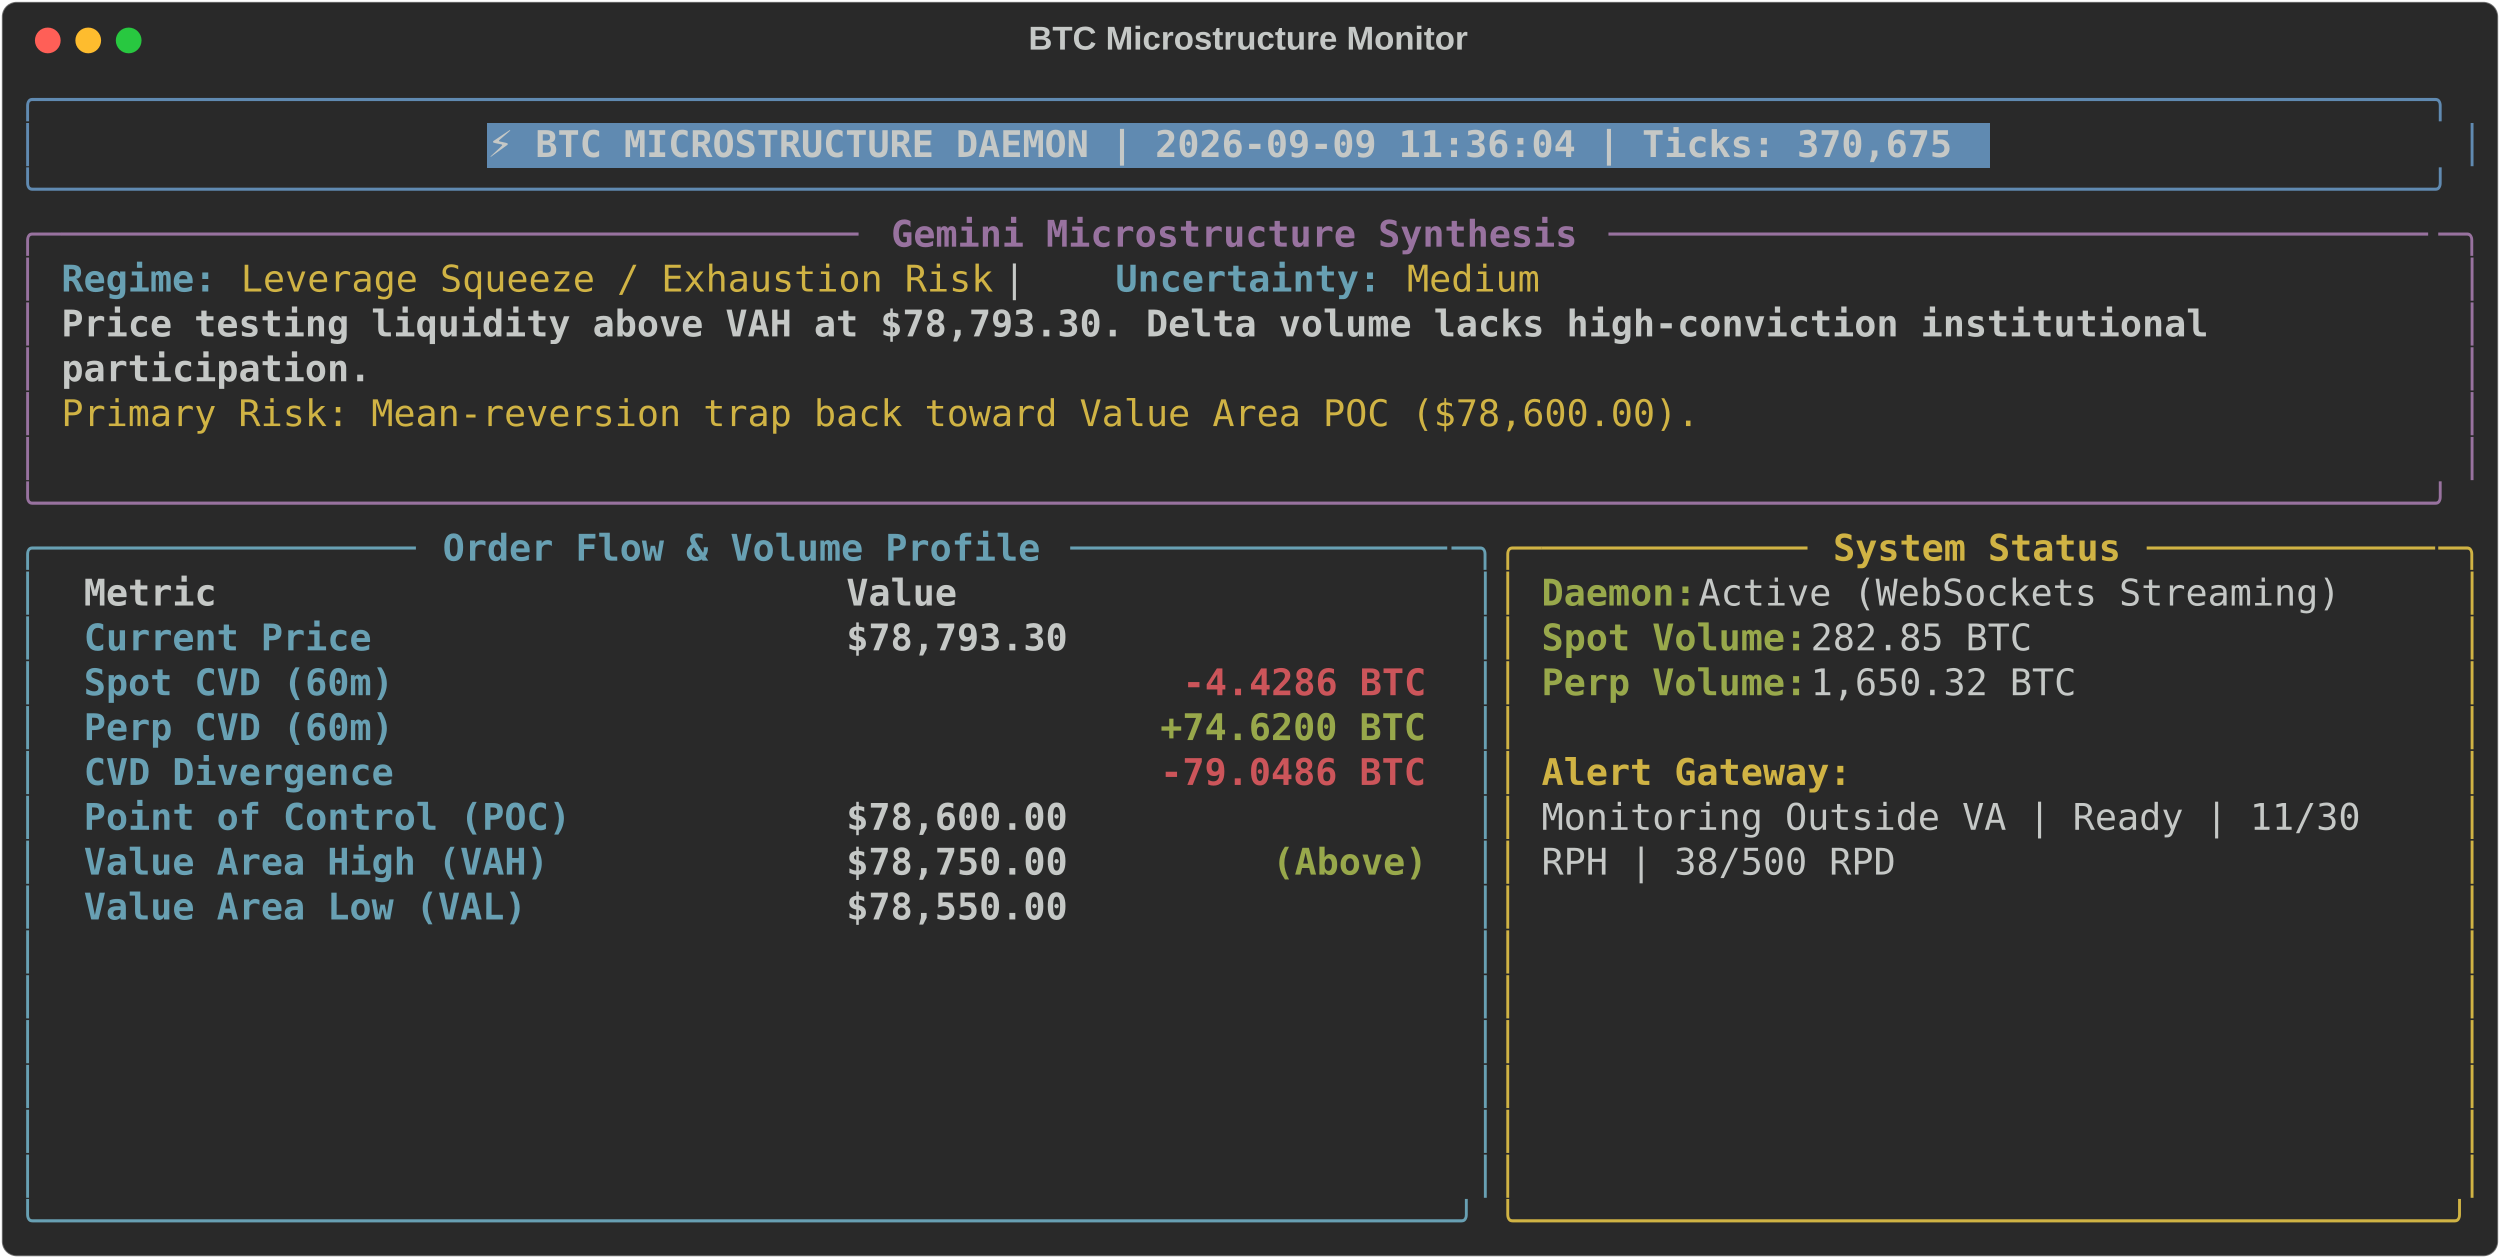
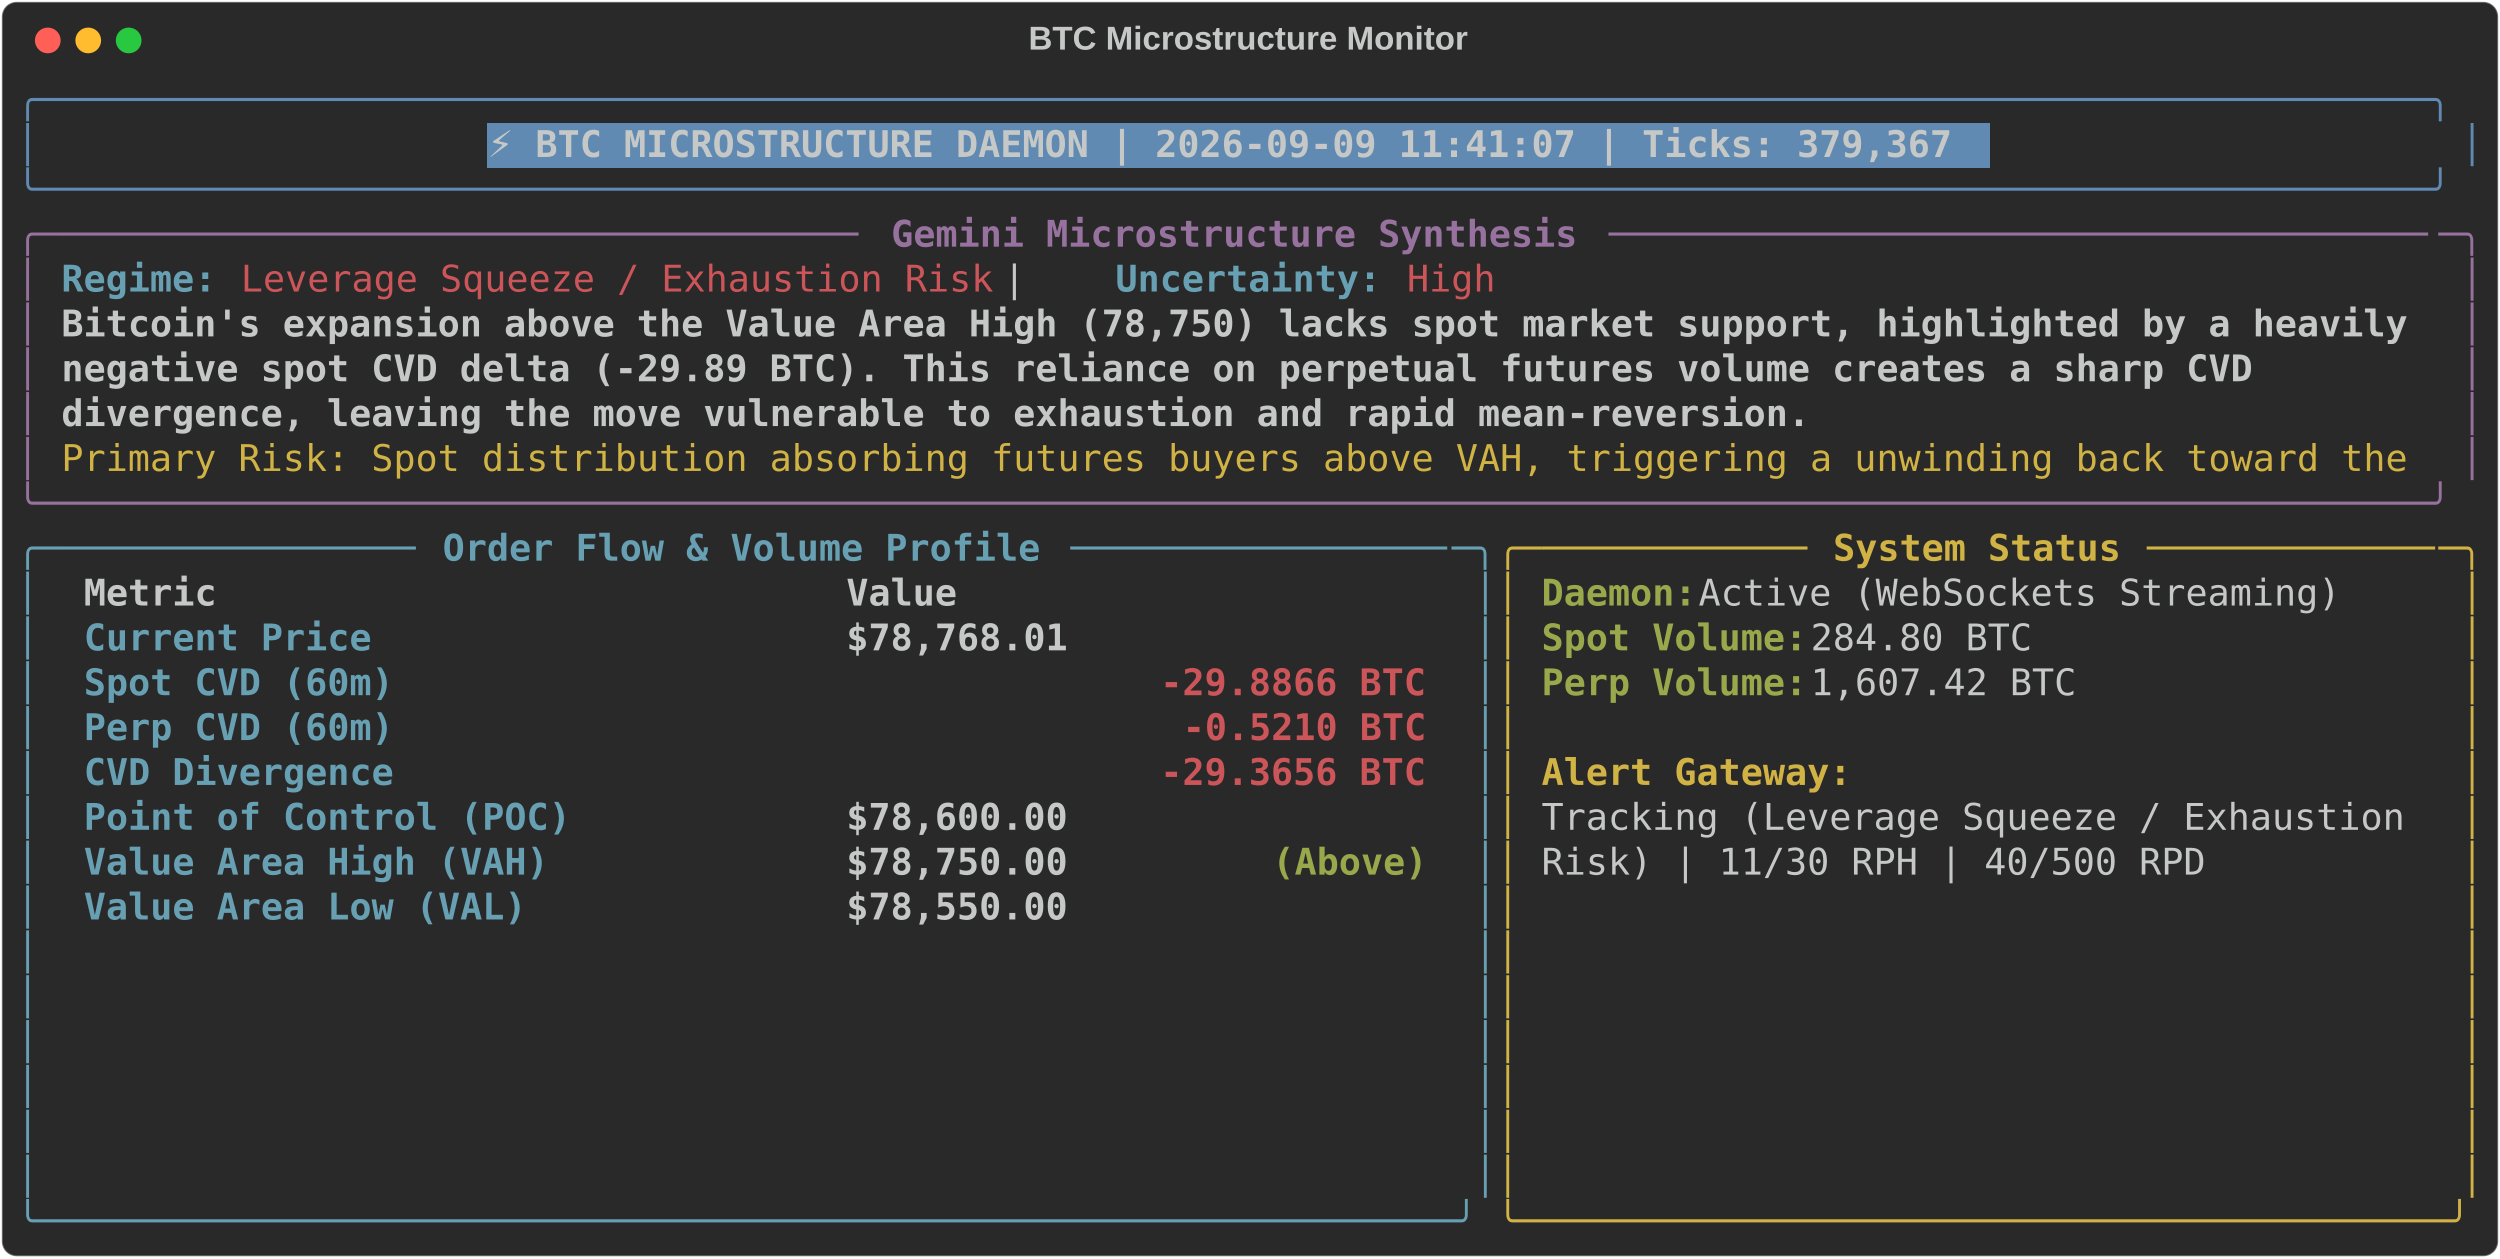
<svg xmlns="http://www.w3.org/2000/svg" class="rich-terminal" viewBox="0 0 1360 684.4">
  <style>

    @font-face {
        font-family: "Fira Code";
        src: local("FiraCode-Regular"),
                url("https://cdnjs.cloudflare.com/ajax/libs/firacode/6.2.0/woff2/FiraCode-Regular.woff2") format("woff2"),
                url("https://cdnjs.cloudflare.com/ajax/libs/firacode/6.2.0/woff/FiraCode-Regular.woff") format("woff");
        font-style: normal;
        font-weight: 400;
    }
    @font-face {
        font-family: "Fira Code";
        src: local("FiraCode-Bold"),
                url("https://cdnjs.cloudflare.com/ajax/libs/firacode/6.2.0/woff2/FiraCode-Bold.woff2") format("woff2"),
                url("https://cdnjs.cloudflare.com/ajax/libs/firacode/6.2.0/woff/FiraCode-Bold.woff") format("woff");
        font-style: bold;
        font-weight: 700;
    }

-     .terminal-677748131-matrix {
+     .terminal-413456417-matrix {
        font-family: Fira Code, monospace;
        font-size: 20px;
        line-height: 24.4px;
        font-variant-east-asian: full-width;
    }

-     .terminal-677748131-title {
+     .terminal-413456417-title {
        font-size: 18px;
        font-weight: bold;
        font-family: arial;
    }

-     .terminal-677748131-r1 { fill: #608ab1 }
- .terminal-677748131-r2 { fill: #c5c8c6 }
- .terminal-677748131-r3 { fill: #c5c8c6;font-weight: bold }
- .terminal-677748131-r4 { fill: #98729f }
- .terminal-677748131-r5 { fill: #98729f;font-weight: bold }
- .terminal-677748131-r6 { fill: #68a0b3;font-weight: bold }
- .terminal-677748131-r7 { fill: #d0b344 }
- .terminal-677748131-r8 { fill: #68a0b3 }
- .terminal-677748131-r9 { fill: #d0b344;font-weight: bold }
- .terminal-677748131-r10 { fill: #98a84b;font-weight: bold }
- .terminal-677748131-r11 { fill: #cc555a;font-weight: bold }
+     .terminal-413456417-r1 { fill: #608ab1 }
+ .terminal-413456417-r2 { fill: #c5c8c6 }
+ .terminal-413456417-r3 { fill: #c5c8c6;font-weight: bold }
+ .terminal-413456417-r4 { fill: #98729f }
+ .terminal-413456417-r5 { fill: #98729f;font-weight: bold }
+ .terminal-413456417-r6 { fill: #68a0b3;font-weight: bold }
+ .terminal-413456417-r7 { fill: #cc555a }
+ .terminal-413456417-r8 { fill: #d0b344 }
+ .terminal-413456417-r9 { fill: #68a0b3 }
+ .terminal-413456417-r10 { fill: #d0b344;font-weight: bold }
+ .terminal-413456417-r11 { fill: #98a84b;font-weight: bold }
+ .terminal-413456417-r12 { fill: #cc555a;font-weight: bold }
    </style>
  <defs>
-     <clipPath id="terminal-677748131-clip-terminal">
+     <clipPath id="terminal-413456417-clip-terminal">
      <rect x="0" y="0" width="1341.0" height="633.4" />
    </clipPath>
-     <clipPath id="terminal-677748131-line-0">
+     <clipPath id="terminal-413456417-line-0">
      <rect x="0" y="1.5" width="1342" height="24.65" />
    </clipPath>
-     <clipPath id="terminal-677748131-line-1">
+     <clipPath id="terminal-413456417-line-1">
      <rect x="0" y="25.9" width="1342" height="24.65" />
    </clipPath>
-     <clipPath id="terminal-677748131-line-2">
+     <clipPath id="terminal-413456417-line-2">
      <rect x="0" y="50.3" width="1342" height="24.65" />
    </clipPath>
-     <clipPath id="terminal-677748131-line-3">
+     <clipPath id="terminal-413456417-line-3">
      <rect x="0" y="74.7" width="1342" height="24.65" />
    </clipPath>
-     <clipPath id="terminal-677748131-line-4">
+     <clipPath id="terminal-413456417-line-4">
      <rect x="0" y="99.1" width="1342" height="24.65" />
    </clipPath>
-     <clipPath id="terminal-677748131-line-5">
+     <clipPath id="terminal-413456417-line-5">
      <rect x="0" y="123.5" width="1342" height="24.65" />
    </clipPath>
-     <clipPath id="terminal-677748131-line-6">
+     <clipPath id="terminal-413456417-line-6">
      <rect x="0" y="147.9" width="1342" height="24.65" />
    </clipPath>
-     <clipPath id="terminal-677748131-line-7">
+     <clipPath id="terminal-413456417-line-7">
      <rect x="0" y="172.3" width="1342" height="24.65" />
    </clipPath>
-     <clipPath id="terminal-677748131-line-8">
+     <clipPath id="terminal-413456417-line-8">
      <rect x="0" y="196.7" width="1342" height="24.65" />
    </clipPath>
-     <clipPath id="terminal-677748131-line-9">
+     <clipPath id="terminal-413456417-line-9">
      <rect x="0" y="221.1" width="1342" height="24.65" />
    </clipPath>
-     <clipPath id="terminal-677748131-line-10">
+     <clipPath id="terminal-413456417-line-10">
      <rect x="0" y="245.5" width="1342" height="24.65" />
    </clipPath>
-     <clipPath id="terminal-677748131-line-11">
+     <clipPath id="terminal-413456417-line-11">
      <rect x="0" y="269.9" width="1342" height="24.65" />
    </clipPath>
-     <clipPath id="terminal-677748131-line-12">
+     <clipPath id="terminal-413456417-line-12">
      <rect x="0" y="294.3" width="1342" height="24.65" />
    </clipPath>
-     <clipPath id="terminal-677748131-line-13">
+     <clipPath id="terminal-413456417-line-13">
      <rect x="0" y="318.7" width="1342" height="24.65" />
    </clipPath>
-     <clipPath id="terminal-677748131-line-14">
+     <clipPath id="terminal-413456417-line-14">
      <rect x="0" y="343.1" width="1342" height="24.65" />
    </clipPath>
-     <clipPath id="terminal-677748131-line-15">
+     <clipPath id="terminal-413456417-line-15">
      <rect x="0" y="367.5" width="1342" height="24.65" />
    </clipPath>
-     <clipPath id="terminal-677748131-line-16">
+     <clipPath id="terminal-413456417-line-16">
      <rect x="0" y="391.9" width="1342" height="24.65" />
    </clipPath>
-     <clipPath id="terminal-677748131-line-17">
+     <clipPath id="terminal-413456417-line-17">
      <rect x="0" y="416.3" width="1342" height="24.65" />
    </clipPath>
-     <clipPath id="terminal-677748131-line-18">
+     <clipPath id="terminal-413456417-line-18">
      <rect x="0" y="440.7" width="1342" height="24.65" />
    </clipPath>
-     <clipPath id="terminal-677748131-line-19">
+     <clipPath id="terminal-413456417-line-19">
      <rect x="0" y="465.1" width="1342" height="24.65" />
    </clipPath>
-     <clipPath id="terminal-677748131-line-20">
+     <clipPath id="terminal-413456417-line-20">
      <rect x="0" y="489.5" width="1342" height="24.65" />
    </clipPath>
-     <clipPath id="terminal-677748131-line-21">
+     <clipPath id="terminal-413456417-line-21">
      <rect x="0" y="513.9" width="1342" height="24.65" />
    </clipPath>
-     <clipPath id="terminal-677748131-line-22">
+     <clipPath id="terminal-413456417-line-22">
      <rect x="0" y="538.3" width="1342" height="24.65" />
    </clipPath>
-     <clipPath id="terminal-677748131-line-23">
+     <clipPath id="terminal-413456417-line-23">
      <rect x="0" y="562.7" width="1342" height="24.65" />
    </clipPath>
-     <clipPath id="terminal-677748131-line-24">
+     <clipPath id="terminal-413456417-line-24">
      <rect x="0" y="587.1" width="1342" height="24.65" />
    </clipPath>
  </defs>
  <rect fill="#292929" stroke="rgba(255,255,255,0.35)" stroke-width="1" x="1" y="1" width="1358" height="682.4" rx="8" />
-   <text class="terminal-677748131-title" fill="#c5c8c6" text-anchor="middle" x="679" y="27">BTC Microstructure Monitor</text>
+   <text class="terminal-413456417-title" fill="#c5c8c6" text-anchor="middle" x="679" y="27">BTC Microstructure Monitor</text>
  <g transform="translate(26,22)">
    <circle cx="0" cy="0" r="7" fill="#ff5f57" />
    <circle cx="22" cy="0" r="7" fill="#febc2e" />
    <circle cx="44" cy="0" r="7" fill="#28c840" />
  </g>
-   <g transform="translate(9, 41)" clip-path="url(#terminal-677748131-clip-terminal)">
+   <g transform="translate(9, 41)" clip-path="url(#terminal-413456417-clip-terminal)">
    <rect fill="#608ab1" x="256.2" y="25.9" width="817.4" height="24.65" shape-rendering="crispEdges" />
-     <g class="terminal-677748131-matrix">
-       <text class="terminal-677748131-r1" x="0" y="20" textLength="1342" clip-path="url(#terminal-677748131-line-0)">╭────────────────────────────────────────────────────────────────────────────────────────────────────────────╮</text>
-       <text class="terminal-677748131-r2" x="1342" y="20" textLength="12.2" clip-path="url(#terminal-677748131-line-0)">
- </text>
-       <text class="terminal-677748131-r1" x="0" y="44.4" textLength="12.2" clip-path="url(#terminal-677748131-line-1)">│</text>
-       <text class="terminal-677748131-r3" x="256.2" y="44.4" textLength="805.2" clip-path="url(#terminal-677748131-line-1)">⚡ BTC MICROSTRUCTURE DAEMON | 2026-09-09 11:36:04 | Ticks: 370,675</text>
-       <text class="terminal-677748131-r1" x="1329.8" y="44.4" textLength="12.2" clip-path="url(#terminal-677748131-line-1)">│</text>
-       <text class="terminal-677748131-r2" x="1342" y="44.4" textLength="12.2" clip-path="url(#terminal-677748131-line-1)">
- </text>
-       <text class="terminal-677748131-r1" x="0" y="68.8" textLength="1342" clip-path="url(#terminal-677748131-line-2)">╰────────────────────────────────────────────────────────────────────────────────────────────────────────────╯</text>
-       <text class="terminal-677748131-r2" x="1342" y="68.8" textLength="12.2" clip-path="url(#terminal-677748131-line-2)">
- </text>
-       <text class="terminal-677748131-r4" x="0" y="93.2" textLength="24.4" clip-path="url(#terminal-677748131-line-3)">╭─</text>
-       <text class="terminal-677748131-r4" x="24.4" y="93.2" textLength="439.2" clip-path="url(#terminal-677748131-line-3)">────────────────────────────────────</text>
-       <text class="terminal-677748131-r5" x="475.8" y="93.2" textLength="378.2" clip-path="url(#terminal-677748131-line-3)">Gemini Microstructure Synthesis</text>
-       <text class="terminal-677748131-r4" x="866.2" y="93.2" textLength="451.4" clip-path="url(#terminal-677748131-line-3)">─────────────────────────────────────</text>
-       <text class="terminal-677748131-r4" x="1317.6" y="93.2" textLength="24.4" clip-path="url(#terminal-677748131-line-3)">─╮</text>
-       <text class="terminal-677748131-r2" x="1342" y="93.2" textLength="12.2" clip-path="url(#terminal-677748131-line-3)">
- </text>
-       <text class="terminal-677748131-r4" x="0" y="117.6" textLength="12.2" clip-path="url(#terminal-677748131-line-4)">│</text>
-       <text class="terminal-677748131-r6" x="24.4" y="117.6" textLength="85.4" clip-path="url(#terminal-677748131-line-4)">Regime:</text>
-       <text class="terminal-677748131-r7" x="122" y="117.6" textLength="414.8" clip-path="url(#terminal-677748131-line-4)">Leverage Squeeze / Exhaustion Risk</text>
-       <text class="terminal-677748131-r2" x="536.8" y="117.6" textLength="61" clip-path="url(#terminal-677748131-line-4)">  |  </text>
-       <text class="terminal-677748131-r6" x="597.8" y="117.6" textLength="146.4" clip-path="url(#terminal-677748131-line-4)">Uncertainty:</text>
-       <text class="terminal-677748131-r7" x="756.4" y="117.6" textLength="73.2" clip-path="url(#terminal-677748131-line-4)">Medium</text>
-       <text class="terminal-677748131-r4" x="1329.8" y="117.6" textLength="12.2" clip-path="url(#terminal-677748131-line-4)">│</text>
-       <text class="terminal-677748131-r2" x="1342" y="117.6" textLength="12.2" clip-path="url(#terminal-677748131-line-4)">
- </text>
-       <text class="terminal-677748131-r4" x="0" y="142" textLength="12.2" clip-path="url(#terminal-677748131-line-5)">│</text>
-       <text class="terminal-677748131-r3" x="24.4" y="142" textLength="1195.6" clip-path="url(#terminal-677748131-line-5)">Price testing liquidity above VAH at $78,793.30. Delta volume lacks high-conviction institutional </text>
-       <text class="terminal-677748131-r4" x="1329.8" y="142" textLength="12.2" clip-path="url(#terminal-677748131-line-5)">│</text>
-       <text class="terminal-677748131-r2" x="1342" y="142" textLength="12.2" clip-path="url(#terminal-677748131-line-5)">
- </text>
-       <text class="terminal-677748131-r4" x="0" y="166.4" textLength="12.2" clip-path="url(#terminal-677748131-line-6)">│</text>
-       <text class="terminal-677748131-r3" x="24.4" y="166.4" textLength="170.8" clip-path="url(#terminal-677748131-line-6)">participation.</text>
-       <text class="terminal-677748131-r4" x="1329.8" y="166.4" textLength="12.2" clip-path="url(#terminal-677748131-line-6)">│</text>
-       <text class="terminal-677748131-r2" x="1342" y="166.4" textLength="12.2" clip-path="url(#terminal-677748131-line-6)">
- </text>
-       <text class="terminal-677748131-r4" x="0" y="190.8" textLength="12.2" clip-path="url(#terminal-677748131-line-7)">│</text>
-       <text class="terminal-677748131-r7" x="24.4" y="190.8" textLength="902.8" clip-path="url(#terminal-677748131-line-7)">Primary Risk: Mean-reversion trap back toward Value Area POC ($78,600.00).</text>
-       <text class="terminal-677748131-r4" x="1329.8" y="190.8" textLength="12.2" clip-path="url(#terminal-677748131-line-7)">│</text>
-       <text class="terminal-677748131-r2" x="1342" y="190.8" textLength="12.2" clip-path="url(#terminal-677748131-line-7)">
- </text>
-       <text class="terminal-677748131-r4" x="0" y="215.2" textLength="12.2" clip-path="url(#terminal-677748131-line-8)">│</text>
-       <text class="terminal-677748131-r4" x="1329.8" y="215.2" textLength="12.2" clip-path="url(#terminal-677748131-line-8)">│</text>
-       <text class="terminal-677748131-r2" x="1342" y="215.2" textLength="12.2" clip-path="url(#terminal-677748131-line-8)">
- </text>
-       <text class="terminal-677748131-r4" x="0" y="239.6" textLength="1342" clip-path="url(#terminal-677748131-line-9)">╰────────────────────────────────────────────────────────────────────────────────────────────────────────────╯</text>
-       <text class="terminal-677748131-r2" x="1342" y="239.6" textLength="12.2" clip-path="url(#terminal-677748131-line-9)">
- </text>
-       <text class="terminal-677748131-r8" x="0" y="264" textLength="24.4" clip-path="url(#terminal-677748131-line-10)">╭─</text>
-       <text class="terminal-677748131-r8" x="24.4" y="264" textLength="195.2" clip-path="url(#terminal-677748131-line-10)">────────────────</text>
-       <text class="terminal-677748131-r6" x="231.8" y="264" textLength="329.4" clip-path="url(#terminal-677748131-line-10)">Order Flow &amp; Volume Profile</text>
-       <text class="terminal-677748131-r8" x="573.4" y="264" textLength="207.4" clip-path="url(#terminal-677748131-line-10)">─────────────────</text>
-       <text class="terminal-677748131-r8" x="780.8" y="264" textLength="24.4" clip-path="url(#terminal-677748131-line-10)">─╮</text>
-       <text class="terminal-677748131-r7" x="805.2" y="264" textLength="24.4" clip-path="url(#terminal-677748131-line-10)">╭─</text>
-       <text class="terminal-677748131-r7" x="829.6" y="264" textLength="146.4" clip-path="url(#terminal-677748131-line-10)">────────────</text>
-       <text class="terminal-677748131-r9" x="988.2" y="264" textLength="158.6" clip-path="url(#terminal-677748131-line-10)">System Status</text>
-       <text class="terminal-677748131-r7" x="1159" y="264" textLength="158.6" clip-path="url(#terminal-677748131-line-10)">─────────────</text>
-       <text class="terminal-677748131-r7" x="1317.6" y="264" textLength="24.4" clip-path="url(#terminal-677748131-line-10)">─╮</text>
-       <text class="terminal-677748131-r2" x="1342" y="264" textLength="12.2" clip-path="url(#terminal-677748131-line-10)">
- </text>
-       <text class="terminal-677748131-r8" x="0" y="288.4" textLength="12.2" clip-path="url(#terminal-677748131-line-11)">│</text>
-       <text class="terminal-677748131-r3" x="36.6" y="288.4" textLength="390.4" clip-path="url(#terminal-677748131-line-11)">Metric                          </text>
-       <text class="terminal-677748131-r3" x="451.4" y="288.4" textLength="317.2" clip-path="url(#terminal-677748131-line-11)">                     Value</text>
-       <text class="terminal-677748131-r8" x="793" y="288.4" textLength="12.2" clip-path="url(#terminal-677748131-line-11)">│</text>
-       <text class="terminal-677748131-r7" x="805.2" y="288.4" textLength="12.2" clip-path="url(#terminal-677748131-line-11)">│</text>
-       <text class="terminal-677748131-r10" x="829.6" y="288.4" textLength="85.4" clip-path="url(#terminal-677748131-line-11)">Daemon:</text>
-       <text class="terminal-677748131-r2" x="915" y="288.4" textLength="366" clip-path="url(#terminal-677748131-line-11)"> Active (WebSockets Streaming)</text>
-       <text class="terminal-677748131-r7" x="1329.8" y="288.4" textLength="12.2" clip-path="url(#terminal-677748131-line-11)">│</text>
-       <text class="terminal-677748131-r2" x="1342" y="288.4" textLength="12.2" clip-path="url(#terminal-677748131-line-11)">
- </text>
-       <text class="terminal-677748131-r8" x="0" y="312.8" textLength="12.2" clip-path="url(#terminal-677748131-line-12)">│</text>
-       <text class="terminal-677748131-r6" x="36.6" y="312.8" textLength="390.4" clip-path="url(#terminal-677748131-line-12)">Current Price                   </text>
-       <text class="terminal-677748131-r3" x="451.4" y="312.8" textLength="317.2" clip-path="url(#terminal-677748131-line-12)">                $78,793.30</text>
-       <text class="terminal-677748131-r8" x="793" y="312.8" textLength="12.2" clip-path="url(#terminal-677748131-line-12)">│</text>
-       <text class="terminal-677748131-r7" x="805.2" y="312.8" textLength="12.2" clip-path="url(#terminal-677748131-line-12)">│</text>
-       <text class="terminal-677748131-r10" x="829.6" y="312.8" textLength="146.4" clip-path="url(#terminal-677748131-line-12)">Spot Volume:</text>
-       <text class="terminal-677748131-r2" x="976" y="312.8" textLength="134.2" clip-path="url(#terminal-677748131-line-12)"> 282.85 BTC</text>
-       <text class="terminal-677748131-r7" x="1329.8" y="312.8" textLength="12.2" clip-path="url(#terminal-677748131-line-12)">│</text>
-       <text class="terminal-677748131-r2" x="1342" y="312.8" textLength="12.2" clip-path="url(#terminal-677748131-line-12)">
- </text>
-       <text class="terminal-677748131-r8" x="0" y="337.2" textLength="12.2" clip-path="url(#terminal-677748131-line-13)">│</text>
-       <text class="terminal-677748131-r6" x="36.6" y="337.2" textLength="390.4" clip-path="url(#terminal-677748131-line-13)">Spot CVD (60m)                  </text>
-       <text class="terminal-677748131-r11" x="634.4" y="337.2" textLength="134.2" clip-path="url(#terminal-677748131-line-13)">-4.4286 BTC</text>
-       <text class="terminal-677748131-r8" x="793" y="337.2" textLength="12.2" clip-path="url(#terminal-677748131-line-13)">│</text>
-       <text class="terminal-677748131-r7" x="805.2" y="337.2" textLength="12.2" clip-path="url(#terminal-677748131-line-13)">│</text>
-       <text class="terminal-677748131-r10" x="829.6" y="337.2" textLength="146.4" clip-path="url(#terminal-677748131-line-13)">Perp Volume:</text>
-       <text class="terminal-677748131-r2" x="976" y="337.2" textLength="158.6" clip-path="url(#terminal-677748131-line-13)"> 1,650.32 BTC</text>
-       <text class="terminal-677748131-r7" x="1329.8" y="337.2" textLength="12.2" clip-path="url(#terminal-677748131-line-13)">│</text>
-       <text class="terminal-677748131-r2" x="1342" y="337.2" textLength="12.2" clip-path="url(#terminal-677748131-line-13)">
- </text>
-       <text class="terminal-677748131-r8" x="0" y="361.6" textLength="12.2" clip-path="url(#terminal-677748131-line-14)">│</text>
-       <text class="terminal-677748131-r6" x="36.6" y="361.6" textLength="390.4" clip-path="url(#terminal-677748131-line-14)">Perp CVD (60m)                  </text>
-       <text class="terminal-677748131-r10" x="622.2" y="361.6" textLength="146.4" clip-path="url(#terminal-677748131-line-14)">+74.6200 BTC</text>
-       <text class="terminal-677748131-r8" x="793" y="361.6" textLength="12.2" clip-path="url(#terminal-677748131-line-14)">│</text>
-       <text class="terminal-677748131-r7" x="805.2" y="361.6" textLength="12.2" clip-path="url(#terminal-677748131-line-14)">│</text>
-       <text class="terminal-677748131-r7" x="1329.8" y="361.6" textLength="12.2" clip-path="url(#terminal-677748131-line-14)">│</text>
-       <text class="terminal-677748131-r2" x="1342" y="361.6" textLength="12.2" clip-path="url(#terminal-677748131-line-14)">
- </text>
-       <text class="terminal-677748131-r8" x="0" y="386" textLength="12.2" clip-path="url(#terminal-677748131-line-15)">│</text>
-       <text class="terminal-677748131-r6" x="36.6" y="386" textLength="390.4" clip-path="url(#terminal-677748131-line-15)">CVD Divergence                  </text>
-       <text class="terminal-677748131-r11" x="622.2" y="386" textLength="146.4" clip-path="url(#terminal-677748131-line-15)">-79.0486 BTC</text>
-       <text class="terminal-677748131-r8" x="793" y="386" textLength="12.2" clip-path="url(#terminal-677748131-line-15)">│</text>
-       <text class="terminal-677748131-r7" x="805.2" y="386" textLength="12.2" clip-path="url(#terminal-677748131-line-15)">│</text>
-       <text class="terminal-677748131-r9" x="829.6" y="386" textLength="170.8" clip-path="url(#terminal-677748131-line-15)">Alert Gateway:</text>
-       <text class="terminal-677748131-r7" x="1329.8" y="386" textLength="12.2" clip-path="url(#terminal-677748131-line-15)">│</text>
-       <text class="terminal-677748131-r2" x="1342" y="386" textLength="12.2" clip-path="url(#terminal-677748131-line-15)">
- </text>
-       <text class="terminal-677748131-r8" x="0" y="410.4" textLength="12.2" clip-path="url(#terminal-677748131-line-16)">│</text>
-       <text class="terminal-677748131-r6" x="36.6" y="410.4" textLength="390.4" clip-path="url(#terminal-677748131-line-16)">Point of Control (POC)          </text>
-       <text class="terminal-677748131-r3" x="451.4" y="410.4" textLength="317.2" clip-path="url(#terminal-677748131-line-16)">                $78,600.00</text>
-       <text class="terminal-677748131-r8" x="793" y="410.4" textLength="12.2" clip-path="url(#terminal-677748131-line-16)">│</text>
-       <text class="terminal-677748131-r7" x="805.2" y="410.4" textLength="12.2" clip-path="url(#terminal-677748131-line-16)">│</text>
-       <text class="terminal-677748131-r2" x="829.6" y="410.4" textLength="463.6" clip-path="url(#terminal-677748131-line-16)">Monitoring Outside VA | Ready | 11/30 </text>
-       <text class="terminal-677748131-r7" x="1329.8" y="410.4" textLength="12.2" clip-path="url(#terminal-677748131-line-16)">│</text>
-       <text class="terminal-677748131-r2" x="1342" y="410.4" textLength="12.2" clip-path="url(#terminal-677748131-line-16)">
- </text>
-       <text class="terminal-677748131-r8" x="0" y="434.8" textLength="12.2" clip-path="url(#terminal-677748131-line-17)">│</text>
-       <text class="terminal-677748131-r6" x="36.6" y="434.8" textLength="390.4" clip-path="url(#terminal-677748131-line-17)">Value Area High (VAH)           </text>
-       <text class="terminal-677748131-r3" x="451.4" y="434.8" textLength="231.8" clip-path="url(#terminal-677748131-line-17)">        $78,750.00 </text>
-       <text class="terminal-677748131-r10" x="683.2" y="434.8" textLength="85.4" clip-path="url(#terminal-677748131-line-17)">(Above)</text>
-       <text class="terminal-677748131-r8" x="793" y="434.8" textLength="12.2" clip-path="url(#terminal-677748131-line-17)">│</text>
-       <text class="terminal-677748131-r7" x="805.2" y="434.8" textLength="12.2" clip-path="url(#terminal-677748131-line-17)">│</text>
-       <text class="terminal-677748131-r2" x="829.6" y="434.8" textLength="195.2" clip-path="url(#terminal-677748131-line-17)">RPH | 38/500 RPD</text>
-       <text class="terminal-677748131-r7" x="1329.8" y="434.8" textLength="12.2" clip-path="url(#terminal-677748131-line-17)">│</text>
-       <text class="terminal-677748131-r2" x="1342" y="434.8" textLength="12.2" clip-path="url(#terminal-677748131-line-17)">
- </text>
-       <text class="terminal-677748131-r8" x="0" y="459.2" textLength="12.2" clip-path="url(#terminal-677748131-line-18)">│</text>
-       <text class="terminal-677748131-r6" x="36.6" y="459.2" textLength="390.4" clip-path="url(#terminal-677748131-line-18)">Value Area Low (VAL)            </text>
-       <text class="terminal-677748131-r3" x="451.4" y="459.2" textLength="317.2" clip-path="url(#terminal-677748131-line-18)">                $78,550.00</text>
-       <text class="terminal-677748131-r8" x="793" y="459.2" textLength="12.2" clip-path="url(#terminal-677748131-line-18)">│</text>
-       <text class="terminal-677748131-r7" x="805.2" y="459.2" textLength="12.2" clip-path="url(#terminal-677748131-line-18)">│</text>
-       <text class="terminal-677748131-r7" x="1329.8" y="459.2" textLength="12.2" clip-path="url(#terminal-677748131-line-18)">│</text>
-       <text class="terminal-677748131-r2" x="1342" y="459.2" textLength="12.2" clip-path="url(#terminal-677748131-line-18)">
- </text>
-       <text class="terminal-677748131-r8" x="0" y="483.6" textLength="12.2" clip-path="url(#terminal-677748131-line-19)">│</text>
-       <text class="terminal-677748131-r8" x="793" y="483.6" textLength="12.2" clip-path="url(#terminal-677748131-line-19)">│</text>
-       <text class="terminal-677748131-r7" x="805.2" y="483.6" textLength="12.2" clip-path="url(#terminal-677748131-line-19)">│</text>
-       <text class="terminal-677748131-r7" x="1329.8" y="483.6" textLength="12.2" clip-path="url(#terminal-677748131-line-19)">│</text>
-       <text class="terminal-677748131-r2" x="1342" y="483.6" textLength="12.2" clip-path="url(#terminal-677748131-line-19)">
- </text>
-       <text class="terminal-677748131-r8" x="0" y="508" textLength="12.2" clip-path="url(#terminal-677748131-line-20)">│</text>
-       <text class="terminal-677748131-r8" x="793" y="508" textLength="12.2" clip-path="url(#terminal-677748131-line-20)">│</text>
-       <text class="terminal-677748131-r7" x="805.2" y="508" textLength="12.2" clip-path="url(#terminal-677748131-line-20)">│</text>
-       <text class="terminal-677748131-r7" x="1329.8" y="508" textLength="12.2" clip-path="url(#terminal-677748131-line-20)">│</text>
-       <text class="terminal-677748131-r2" x="1342" y="508" textLength="12.2" clip-path="url(#terminal-677748131-line-20)">
- </text>
-       <text class="terminal-677748131-r8" x="0" y="532.4" textLength="12.2" clip-path="url(#terminal-677748131-line-21)">│</text>
-       <text class="terminal-677748131-r8" x="793" y="532.4" textLength="12.2" clip-path="url(#terminal-677748131-line-21)">│</text>
-       <text class="terminal-677748131-r7" x="805.2" y="532.4" textLength="12.2" clip-path="url(#terminal-677748131-line-21)">│</text>
-       <text class="terminal-677748131-r7" x="1329.8" y="532.4" textLength="12.2" clip-path="url(#terminal-677748131-line-21)">│</text>
-       <text class="terminal-677748131-r2" x="1342" y="532.4" textLength="12.2" clip-path="url(#terminal-677748131-line-21)">
- </text>
-       <text class="terminal-677748131-r8" x="0" y="556.8" textLength="12.2" clip-path="url(#terminal-677748131-line-22)">│</text>
-       <text class="terminal-677748131-r8" x="793" y="556.8" textLength="12.2" clip-path="url(#terminal-677748131-line-22)">│</text>
-       <text class="terminal-677748131-r7" x="805.2" y="556.8" textLength="12.2" clip-path="url(#terminal-677748131-line-22)">│</text>
-       <text class="terminal-677748131-r7" x="1329.8" y="556.8" textLength="12.2" clip-path="url(#terminal-677748131-line-22)">│</text>
-       <text class="terminal-677748131-r2" x="1342" y="556.8" textLength="12.2" clip-path="url(#terminal-677748131-line-22)">
- </text>
-       <text class="terminal-677748131-r8" x="0" y="581.2" textLength="12.2" clip-path="url(#terminal-677748131-line-23)">│</text>
-       <text class="terminal-677748131-r8" x="793" y="581.2" textLength="12.2" clip-path="url(#terminal-677748131-line-23)">│</text>
-       <text class="terminal-677748131-r7" x="805.2" y="581.2" textLength="12.2" clip-path="url(#terminal-677748131-line-23)">│</text>
-       <text class="terminal-677748131-r7" x="1329.8" y="581.2" textLength="12.2" clip-path="url(#terminal-677748131-line-23)">│</text>
-       <text class="terminal-677748131-r2" x="1342" y="581.2" textLength="12.2" clip-path="url(#terminal-677748131-line-23)">
- </text>
-       <text class="terminal-677748131-r8" x="0" y="605.6" textLength="12.2" clip-path="url(#terminal-677748131-line-24)">│</text>
-       <text class="terminal-677748131-r8" x="793" y="605.6" textLength="12.2" clip-path="url(#terminal-677748131-line-24)">│</text>
-       <text class="terminal-677748131-r7" x="805.2" y="605.6" textLength="12.2" clip-path="url(#terminal-677748131-line-24)">│</text>
-       <text class="terminal-677748131-r7" x="1329.8" y="605.6" textLength="12.2" clip-path="url(#terminal-677748131-line-24)">│</text>
-       <text class="terminal-677748131-r2" x="1342" y="605.6" textLength="12.2" clip-path="url(#terminal-677748131-line-24)">
- </text>
-       <text class="terminal-677748131-r8" x="0" y="630" textLength="805.2" clip-path="url(#terminal-677748131-line-25)">╰────────────────────────────────────────────────────────────────╯</text>
-       <text class="terminal-677748131-r7" x="805.2" y="630" textLength="536.8" clip-path="url(#terminal-677748131-line-25)">╰──────────────────────────────────────────╯</text>
-       <text class="terminal-677748131-r2" x="1342" y="630" textLength="12.2" clip-path="url(#terminal-677748131-line-25)">
+     <g class="terminal-413456417-matrix">
+       <text class="terminal-413456417-r1" x="0" y="20" textLength="1342" clip-path="url(#terminal-413456417-line-0)">╭────────────────────────────────────────────────────────────────────────────────────────────────────────────╮</text>
+       <text class="terminal-413456417-r2" x="1342" y="20" textLength="12.2" clip-path="url(#terminal-413456417-line-0)">
+ </text>
+       <text class="terminal-413456417-r1" x="0" y="44.4" textLength="12.2" clip-path="url(#terminal-413456417-line-1)">│</text>
+       <text class="terminal-413456417-r3" x="256.2" y="44.4" textLength="805.2" clip-path="url(#terminal-413456417-line-1)">⚡ BTC MICROSTRUCTURE DAEMON | 2026-09-09 11:41:07 | Ticks: 379,367</text>
+       <text class="terminal-413456417-r1" x="1329.8" y="44.4" textLength="12.2" clip-path="url(#terminal-413456417-line-1)">│</text>
+       <text class="terminal-413456417-r2" x="1342" y="44.4" textLength="12.2" clip-path="url(#terminal-413456417-line-1)">
+ </text>
+       <text class="terminal-413456417-r1" x="0" y="68.8" textLength="1342" clip-path="url(#terminal-413456417-line-2)">╰────────────────────────────────────────────────────────────────────────────────────────────────────────────╯</text>
+       <text class="terminal-413456417-r2" x="1342" y="68.8" textLength="12.2" clip-path="url(#terminal-413456417-line-2)">
+ </text>
+       <text class="terminal-413456417-r4" x="0" y="93.2" textLength="24.4" clip-path="url(#terminal-413456417-line-3)">╭─</text>
+       <text class="terminal-413456417-r4" x="24.4" y="93.2" textLength="439.2" clip-path="url(#terminal-413456417-line-3)">────────────────────────────────────</text>
+       <text class="terminal-413456417-r5" x="475.8" y="93.2" textLength="378.2" clip-path="url(#terminal-413456417-line-3)">Gemini Microstructure Synthesis</text>
+       <text class="terminal-413456417-r4" x="866.2" y="93.2" textLength="451.4" clip-path="url(#terminal-413456417-line-3)">─────────────────────────────────────</text>
+       <text class="terminal-413456417-r4" x="1317.6" y="93.2" textLength="24.4" clip-path="url(#terminal-413456417-line-3)">─╮</text>
+       <text class="terminal-413456417-r2" x="1342" y="93.2" textLength="12.2" clip-path="url(#terminal-413456417-line-3)">
+ </text>
+       <text class="terminal-413456417-r4" x="0" y="117.6" textLength="12.2" clip-path="url(#terminal-413456417-line-4)">│</text>
+       <text class="terminal-413456417-r6" x="24.4" y="117.6" textLength="85.4" clip-path="url(#terminal-413456417-line-4)">Regime:</text>
+       <text class="terminal-413456417-r7" x="122" y="117.6" textLength="414.8" clip-path="url(#terminal-413456417-line-4)">Leverage Squeeze / Exhaustion Risk</text>
+       <text class="terminal-413456417-r2" x="536.8" y="117.6" textLength="61" clip-path="url(#terminal-413456417-line-4)">  |  </text>
+       <text class="terminal-413456417-r6" x="597.8" y="117.6" textLength="146.4" clip-path="url(#terminal-413456417-line-4)">Uncertainty:</text>
+       <text class="terminal-413456417-r7" x="756.4" y="117.6" textLength="48.8" clip-path="url(#terminal-413456417-line-4)">High</text>
+       <text class="terminal-413456417-r4" x="1329.8" y="117.6" textLength="12.2" clip-path="url(#terminal-413456417-line-4)">│</text>
+       <text class="terminal-413456417-r2" x="1342" y="117.6" textLength="12.2" clip-path="url(#terminal-413456417-line-4)">
+ </text>
+       <text class="terminal-413456417-r4" x="0" y="142" textLength="12.2" clip-path="url(#terminal-413456417-line-5)">│</text>
+       <text class="terminal-413456417-r3" x="24.4" y="142" textLength="1293.2" clip-path="url(#terminal-413456417-line-5)">Bitcoin's expansion above the Value Area High (78,750) lacks spot market support, highlighted by a heavily</text>
+       <text class="terminal-413456417-r4" x="1329.8" y="142" textLength="12.2" clip-path="url(#terminal-413456417-line-5)">│</text>
+       <text class="terminal-413456417-r2" x="1342" y="142" textLength="12.2" clip-path="url(#terminal-413456417-line-5)">
+ </text>
+       <text class="terminal-413456417-r4" x="0" y="166.4" textLength="12.2" clip-path="url(#terminal-413456417-line-6)">│</text>
+       <text class="terminal-413456417-r3" x="24.4" y="166.4" textLength="1220" clip-path="url(#terminal-413456417-line-6)">negative spot CVD delta (-29.89 BTC). This reliance on perpetual futures volume creates a sharp CVD </text>
+       <text class="terminal-413456417-r4" x="1329.8" y="166.4" textLength="12.2" clip-path="url(#terminal-413456417-line-6)">│</text>
+       <text class="terminal-413456417-r2" x="1342" y="166.4" textLength="12.2" clip-path="url(#terminal-413456417-line-6)">
+ </text>
+       <text class="terminal-413456417-r4" x="0" y="190.8" textLength="12.2" clip-path="url(#terminal-413456417-line-7)">│</text>
+       <text class="terminal-413456417-r3" x="24.4" y="190.8" textLength="963.8" clip-path="url(#terminal-413456417-line-7)">divergence, leaving the move vulnerable to exhaustion and rapid mean-reversion.</text>
+       <text class="terminal-413456417-r4" x="1329.8" y="190.8" textLength="12.2" clip-path="url(#terminal-413456417-line-7)">│</text>
+       <text class="terminal-413456417-r2" x="1342" y="190.8" textLength="12.2" clip-path="url(#terminal-413456417-line-7)">
+ </text>
+       <text class="terminal-413456417-r4" x="0" y="215.2" textLength="12.2" clip-path="url(#terminal-413456417-line-8)">│</text>
+       <text class="terminal-413456417-r8" x="24.4" y="215.2" textLength="1293.2" clip-path="url(#terminal-413456417-line-8)">Primary Risk: Spot distribution absorbing futures buyers above VAH, triggering a unwinding back toward the</text>
+       <text class="terminal-413456417-r4" x="1329.8" y="215.2" textLength="12.2" clip-path="url(#terminal-413456417-line-8)">│</text>
+       <text class="terminal-413456417-r2" x="1342" y="215.2" textLength="12.2" clip-path="url(#terminal-413456417-line-8)">
+ </text>
+       <text class="terminal-413456417-r4" x="0" y="239.6" textLength="1342" clip-path="url(#terminal-413456417-line-9)">╰────────────────────────────────────────────────────────────────────────────────────────────────────────────╯</text>
+       <text class="terminal-413456417-r2" x="1342" y="239.6" textLength="12.2" clip-path="url(#terminal-413456417-line-9)">
+ </text>
+       <text class="terminal-413456417-r9" x="0" y="264" textLength="24.4" clip-path="url(#terminal-413456417-line-10)">╭─</text>
+       <text class="terminal-413456417-r9" x="24.4" y="264" textLength="195.2" clip-path="url(#terminal-413456417-line-10)">────────────────</text>
+       <text class="terminal-413456417-r6" x="231.8" y="264" textLength="329.4" clip-path="url(#terminal-413456417-line-10)">Order Flow &amp; Volume Profile</text>
+       <text class="terminal-413456417-r9" x="573.4" y="264" textLength="207.4" clip-path="url(#terminal-413456417-line-10)">─────────────────</text>
+       <text class="terminal-413456417-r9" x="780.8" y="264" textLength="24.4" clip-path="url(#terminal-413456417-line-10)">─╮</text>
+       <text class="terminal-413456417-r8" x="805.2" y="264" textLength="24.4" clip-path="url(#terminal-413456417-line-10)">╭─</text>
+       <text class="terminal-413456417-r8" x="829.6" y="264" textLength="146.4" clip-path="url(#terminal-413456417-line-10)">────────────</text>
+       <text class="terminal-413456417-r10" x="988.2" y="264" textLength="158.6" clip-path="url(#terminal-413456417-line-10)">System Status</text>
+       <text class="terminal-413456417-r8" x="1159" y="264" textLength="158.6" clip-path="url(#terminal-413456417-line-10)">─────────────</text>
+       <text class="terminal-413456417-r8" x="1317.6" y="264" textLength="24.4" clip-path="url(#terminal-413456417-line-10)">─╮</text>
+       <text class="terminal-413456417-r2" x="1342" y="264" textLength="12.2" clip-path="url(#terminal-413456417-line-10)">
+ </text>
+       <text class="terminal-413456417-r9" x="0" y="288.4" textLength="12.2" clip-path="url(#terminal-413456417-line-11)">│</text>
+       <text class="terminal-413456417-r3" x="36.6" y="288.4" textLength="390.4" clip-path="url(#terminal-413456417-line-11)">Metric                          </text>
+       <text class="terminal-413456417-r3" x="451.4" y="288.4" textLength="317.2" clip-path="url(#terminal-413456417-line-11)">                     Value</text>
+       <text class="terminal-413456417-r9" x="793" y="288.4" textLength="12.2" clip-path="url(#terminal-413456417-line-11)">│</text>
+       <text class="terminal-413456417-r8" x="805.2" y="288.4" textLength="12.2" clip-path="url(#terminal-413456417-line-11)">│</text>
+       <text class="terminal-413456417-r11" x="829.6" y="288.4" textLength="85.4" clip-path="url(#terminal-413456417-line-11)">Daemon:</text>
+       <text class="terminal-413456417-r2" x="915" y="288.4" textLength="366" clip-path="url(#terminal-413456417-line-11)"> Active (WebSockets Streaming)</text>
+       <text class="terminal-413456417-r8" x="1329.8" y="288.4" textLength="12.2" clip-path="url(#terminal-413456417-line-11)">│</text>
+       <text class="terminal-413456417-r2" x="1342" y="288.4" textLength="12.2" clip-path="url(#terminal-413456417-line-11)">
+ </text>
+       <text class="terminal-413456417-r9" x="0" y="312.8" textLength="12.2" clip-path="url(#terminal-413456417-line-12)">│</text>
+       <text class="terminal-413456417-r6" x="36.6" y="312.8" textLength="390.4" clip-path="url(#terminal-413456417-line-12)">Current Price                   </text>
+       <text class="terminal-413456417-r3" x="451.4" y="312.8" textLength="317.2" clip-path="url(#terminal-413456417-line-12)">                $78,768.01</text>
+       <text class="terminal-413456417-r9" x="793" y="312.8" textLength="12.2" clip-path="url(#terminal-413456417-line-12)">│</text>
+       <text class="terminal-413456417-r8" x="805.2" y="312.8" textLength="12.2" clip-path="url(#terminal-413456417-line-12)">│</text>
+       <text class="terminal-413456417-r11" x="829.6" y="312.8" textLength="146.4" clip-path="url(#terminal-413456417-line-12)">Spot Volume:</text>
+       <text class="terminal-413456417-r2" x="976" y="312.8" textLength="134.2" clip-path="url(#terminal-413456417-line-12)"> 284.80 BTC</text>
+       <text class="terminal-413456417-r8" x="1329.8" y="312.8" textLength="12.2" clip-path="url(#terminal-413456417-line-12)">│</text>
+       <text class="terminal-413456417-r2" x="1342" y="312.8" textLength="12.2" clip-path="url(#terminal-413456417-line-12)">
+ </text>
+       <text class="terminal-413456417-r9" x="0" y="337.2" textLength="12.2" clip-path="url(#terminal-413456417-line-13)">│</text>
+       <text class="terminal-413456417-r6" x="36.6" y="337.2" textLength="390.4" clip-path="url(#terminal-413456417-line-13)">Spot CVD (60m)                  </text>
+       <text class="terminal-413456417-r12" x="622.2" y="337.2" textLength="146.4" clip-path="url(#terminal-413456417-line-13)">-29.8866 BTC</text>
+       <text class="terminal-413456417-r9" x="793" y="337.2" textLength="12.2" clip-path="url(#terminal-413456417-line-13)">│</text>
+       <text class="terminal-413456417-r8" x="805.2" y="337.2" textLength="12.2" clip-path="url(#terminal-413456417-line-13)">│</text>
+       <text class="terminal-413456417-r11" x="829.6" y="337.2" textLength="146.4" clip-path="url(#terminal-413456417-line-13)">Perp Volume:</text>
+       <text class="terminal-413456417-r2" x="976" y="337.2" textLength="158.6" clip-path="url(#terminal-413456417-line-13)"> 1,607.42 BTC</text>
+       <text class="terminal-413456417-r8" x="1329.8" y="337.2" textLength="12.2" clip-path="url(#terminal-413456417-line-13)">│</text>
+       <text class="terminal-413456417-r2" x="1342" y="337.2" textLength="12.2" clip-path="url(#terminal-413456417-line-13)">
+ </text>
+       <text class="terminal-413456417-r9" x="0" y="361.6" textLength="12.2" clip-path="url(#terminal-413456417-line-14)">│</text>
+       <text class="terminal-413456417-r6" x="36.6" y="361.6" textLength="390.4" clip-path="url(#terminal-413456417-line-14)">Perp CVD (60m)                  </text>
+       <text class="terminal-413456417-r12" x="634.4" y="361.6" textLength="134.2" clip-path="url(#terminal-413456417-line-14)">-0.5210 BTC</text>
+       <text class="terminal-413456417-r9" x="793" y="361.6" textLength="12.2" clip-path="url(#terminal-413456417-line-14)">│</text>
+       <text class="terminal-413456417-r8" x="805.2" y="361.6" textLength="12.2" clip-path="url(#terminal-413456417-line-14)">│</text>
+       <text class="terminal-413456417-r8" x="1329.8" y="361.6" textLength="12.2" clip-path="url(#terminal-413456417-line-14)">│</text>
+       <text class="terminal-413456417-r2" x="1342" y="361.6" textLength="12.2" clip-path="url(#terminal-413456417-line-14)">
+ </text>
+       <text class="terminal-413456417-r9" x="0" y="386" textLength="12.2" clip-path="url(#terminal-413456417-line-15)">│</text>
+       <text class="terminal-413456417-r6" x="36.6" y="386" textLength="390.4" clip-path="url(#terminal-413456417-line-15)">CVD Divergence                  </text>
+       <text class="terminal-413456417-r12" x="622.2" y="386" textLength="146.4" clip-path="url(#terminal-413456417-line-15)">-29.3656 BTC</text>
+       <text class="terminal-413456417-r9" x="793" y="386" textLength="12.2" clip-path="url(#terminal-413456417-line-15)">│</text>
+       <text class="terminal-413456417-r8" x="805.2" y="386" textLength="12.2" clip-path="url(#terminal-413456417-line-15)">│</text>
+       <text class="terminal-413456417-r10" x="829.6" y="386" textLength="170.8" clip-path="url(#terminal-413456417-line-15)">Alert Gateway:</text>
+       <text class="terminal-413456417-r8" x="1329.8" y="386" textLength="12.2" clip-path="url(#terminal-413456417-line-15)">│</text>
+       <text class="terminal-413456417-r2" x="1342" y="386" textLength="12.2" clip-path="url(#terminal-413456417-line-15)">
+ </text>
+       <text class="terminal-413456417-r9" x="0" y="410.4" textLength="12.2" clip-path="url(#terminal-413456417-line-16)">│</text>
+       <text class="terminal-413456417-r6" x="36.6" y="410.4" textLength="390.4" clip-path="url(#terminal-413456417-line-16)">Point of Control (POC)          </text>
+       <text class="terminal-413456417-r3" x="451.4" y="410.4" textLength="317.2" clip-path="url(#terminal-413456417-line-16)">                $78,600.00</text>
+       <text class="terminal-413456417-r9" x="793" y="410.4" textLength="12.2" clip-path="url(#terminal-413456417-line-16)">│</text>
+       <text class="terminal-413456417-r8" x="805.2" y="410.4" textLength="12.2" clip-path="url(#terminal-413456417-line-16)">│</text>
+       <text class="terminal-413456417-r2" x="829.6" y="410.4" textLength="488" clip-path="url(#terminal-413456417-line-16)">Tracking (Leverage Squeeze / Exhaustion </text>
+       <text class="terminal-413456417-r8" x="1329.8" y="410.4" textLength="12.2" clip-path="url(#terminal-413456417-line-16)">│</text>
+       <text class="terminal-413456417-r2" x="1342" y="410.4" textLength="12.2" clip-path="url(#terminal-413456417-line-16)">
+ </text>
+       <text class="terminal-413456417-r9" x="0" y="434.8" textLength="12.2" clip-path="url(#terminal-413456417-line-17)">│</text>
+       <text class="terminal-413456417-r6" x="36.6" y="434.8" textLength="390.4" clip-path="url(#terminal-413456417-line-17)">Value Area High (VAH)           </text>
+       <text class="terminal-413456417-r3" x="451.4" y="434.8" textLength="231.8" clip-path="url(#terminal-413456417-line-17)">        $78,750.00 </text>
+       <text class="terminal-413456417-r11" x="683.2" y="434.8" textLength="85.4" clip-path="url(#terminal-413456417-line-17)">(Above)</text>
+       <text class="terminal-413456417-r9" x="793" y="434.8" textLength="12.2" clip-path="url(#terminal-413456417-line-17)">│</text>
+       <text class="terminal-413456417-r8" x="805.2" y="434.8" textLength="12.2" clip-path="url(#terminal-413456417-line-17)">│</text>
+       <text class="terminal-413456417-r2" x="829.6" y="434.8" textLength="366" clip-path="url(#terminal-413456417-line-17)">Risk) | 11/30 RPH | 40/500 RPD</text>
+       <text class="terminal-413456417-r8" x="1329.8" y="434.8" textLength="12.2" clip-path="url(#terminal-413456417-line-17)">│</text>
+       <text class="terminal-413456417-r2" x="1342" y="434.8" textLength="12.2" clip-path="url(#terminal-413456417-line-17)">
+ </text>
+       <text class="terminal-413456417-r9" x="0" y="459.2" textLength="12.2" clip-path="url(#terminal-413456417-line-18)">│</text>
+       <text class="terminal-413456417-r6" x="36.6" y="459.2" textLength="390.4" clip-path="url(#terminal-413456417-line-18)">Value Area Low (VAL)            </text>
+       <text class="terminal-413456417-r3" x="451.4" y="459.2" textLength="317.2" clip-path="url(#terminal-413456417-line-18)">                $78,550.00</text>
+       <text class="terminal-413456417-r9" x="793" y="459.2" textLength="12.2" clip-path="url(#terminal-413456417-line-18)">│</text>
+       <text class="terminal-413456417-r8" x="805.2" y="459.2" textLength="12.2" clip-path="url(#terminal-413456417-line-18)">│</text>
+       <text class="terminal-413456417-r8" x="1329.8" y="459.2" textLength="12.2" clip-path="url(#terminal-413456417-line-18)">│</text>
+       <text class="terminal-413456417-r2" x="1342" y="459.2" textLength="12.2" clip-path="url(#terminal-413456417-line-18)">
+ </text>
+       <text class="terminal-413456417-r9" x="0" y="483.6" textLength="12.2" clip-path="url(#terminal-413456417-line-19)">│</text>
+       <text class="terminal-413456417-r9" x="793" y="483.6" textLength="12.2" clip-path="url(#terminal-413456417-line-19)">│</text>
+       <text class="terminal-413456417-r8" x="805.2" y="483.6" textLength="12.2" clip-path="url(#terminal-413456417-line-19)">│</text>
+       <text class="terminal-413456417-r8" x="1329.8" y="483.6" textLength="12.2" clip-path="url(#terminal-413456417-line-19)">│</text>
+       <text class="terminal-413456417-r2" x="1342" y="483.6" textLength="12.2" clip-path="url(#terminal-413456417-line-19)">
+ </text>
+       <text class="terminal-413456417-r9" x="0" y="508" textLength="12.2" clip-path="url(#terminal-413456417-line-20)">│</text>
+       <text class="terminal-413456417-r9" x="793" y="508" textLength="12.2" clip-path="url(#terminal-413456417-line-20)">│</text>
+       <text class="terminal-413456417-r8" x="805.2" y="508" textLength="12.2" clip-path="url(#terminal-413456417-line-20)">│</text>
+       <text class="terminal-413456417-r8" x="1329.8" y="508" textLength="12.2" clip-path="url(#terminal-413456417-line-20)">│</text>
+       <text class="terminal-413456417-r2" x="1342" y="508" textLength="12.2" clip-path="url(#terminal-413456417-line-20)">
+ </text>
+       <text class="terminal-413456417-r9" x="0" y="532.4" textLength="12.2" clip-path="url(#terminal-413456417-line-21)">│</text>
+       <text class="terminal-413456417-r9" x="793" y="532.4" textLength="12.2" clip-path="url(#terminal-413456417-line-21)">│</text>
+       <text class="terminal-413456417-r8" x="805.2" y="532.4" textLength="12.2" clip-path="url(#terminal-413456417-line-21)">│</text>
+       <text class="terminal-413456417-r8" x="1329.8" y="532.4" textLength="12.2" clip-path="url(#terminal-413456417-line-21)">│</text>
+       <text class="terminal-413456417-r2" x="1342" y="532.4" textLength="12.2" clip-path="url(#terminal-413456417-line-21)">
+ </text>
+       <text class="terminal-413456417-r9" x="0" y="556.8" textLength="12.2" clip-path="url(#terminal-413456417-line-22)">│</text>
+       <text class="terminal-413456417-r9" x="793" y="556.8" textLength="12.2" clip-path="url(#terminal-413456417-line-22)">│</text>
+       <text class="terminal-413456417-r8" x="805.2" y="556.8" textLength="12.2" clip-path="url(#terminal-413456417-line-22)">│</text>
+       <text class="terminal-413456417-r8" x="1329.8" y="556.8" textLength="12.2" clip-path="url(#terminal-413456417-line-22)">│</text>
+       <text class="terminal-413456417-r2" x="1342" y="556.8" textLength="12.2" clip-path="url(#terminal-413456417-line-22)">
+ </text>
+       <text class="terminal-413456417-r9" x="0" y="581.2" textLength="12.2" clip-path="url(#terminal-413456417-line-23)">│</text>
+       <text class="terminal-413456417-r9" x="793" y="581.2" textLength="12.2" clip-path="url(#terminal-413456417-line-23)">│</text>
+       <text class="terminal-413456417-r8" x="805.2" y="581.2" textLength="12.2" clip-path="url(#terminal-413456417-line-23)">│</text>
+       <text class="terminal-413456417-r8" x="1329.8" y="581.2" textLength="12.2" clip-path="url(#terminal-413456417-line-23)">│</text>
+       <text class="terminal-413456417-r2" x="1342" y="581.2" textLength="12.2" clip-path="url(#terminal-413456417-line-23)">
+ </text>
+       <text class="terminal-413456417-r9" x="0" y="605.6" textLength="12.2" clip-path="url(#terminal-413456417-line-24)">│</text>
+       <text class="terminal-413456417-r9" x="793" y="605.6" textLength="12.2" clip-path="url(#terminal-413456417-line-24)">│</text>
+       <text class="terminal-413456417-r8" x="805.2" y="605.6" textLength="12.2" clip-path="url(#terminal-413456417-line-24)">│</text>
+       <text class="terminal-413456417-r8" x="1329.8" y="605.6" textLength="12.2" clip-path="url(#terminal-413456417-line-24)">│</text>
+       <text class="terminal-413456417-r2" x="1342" y="605.6" textLength="12.2" clip-path="url(#terminal-413456417-line-24)">
+ </text>
+       <text class="terminal-413456417-r9" x="0" y="630" textLength="805.2" clip-path="url(#terminal-413456417-line-25)">╰────────────────────────────────────────────────────────────────╯</text>
+       <text class="terminal-413456417-r8" x="805.2" y="630" textLength="536.8" clip-path="url(#terminal-413456417-line-25)">╰──────────────────────────────────────────╯</text>
+       <text class="terminal-413456417-r2" x="1342" y="630" textLength="12.2" clip-path="url(#terminal-413456417-line-25)">
</text>
    </g>
  </g>
</svg>
